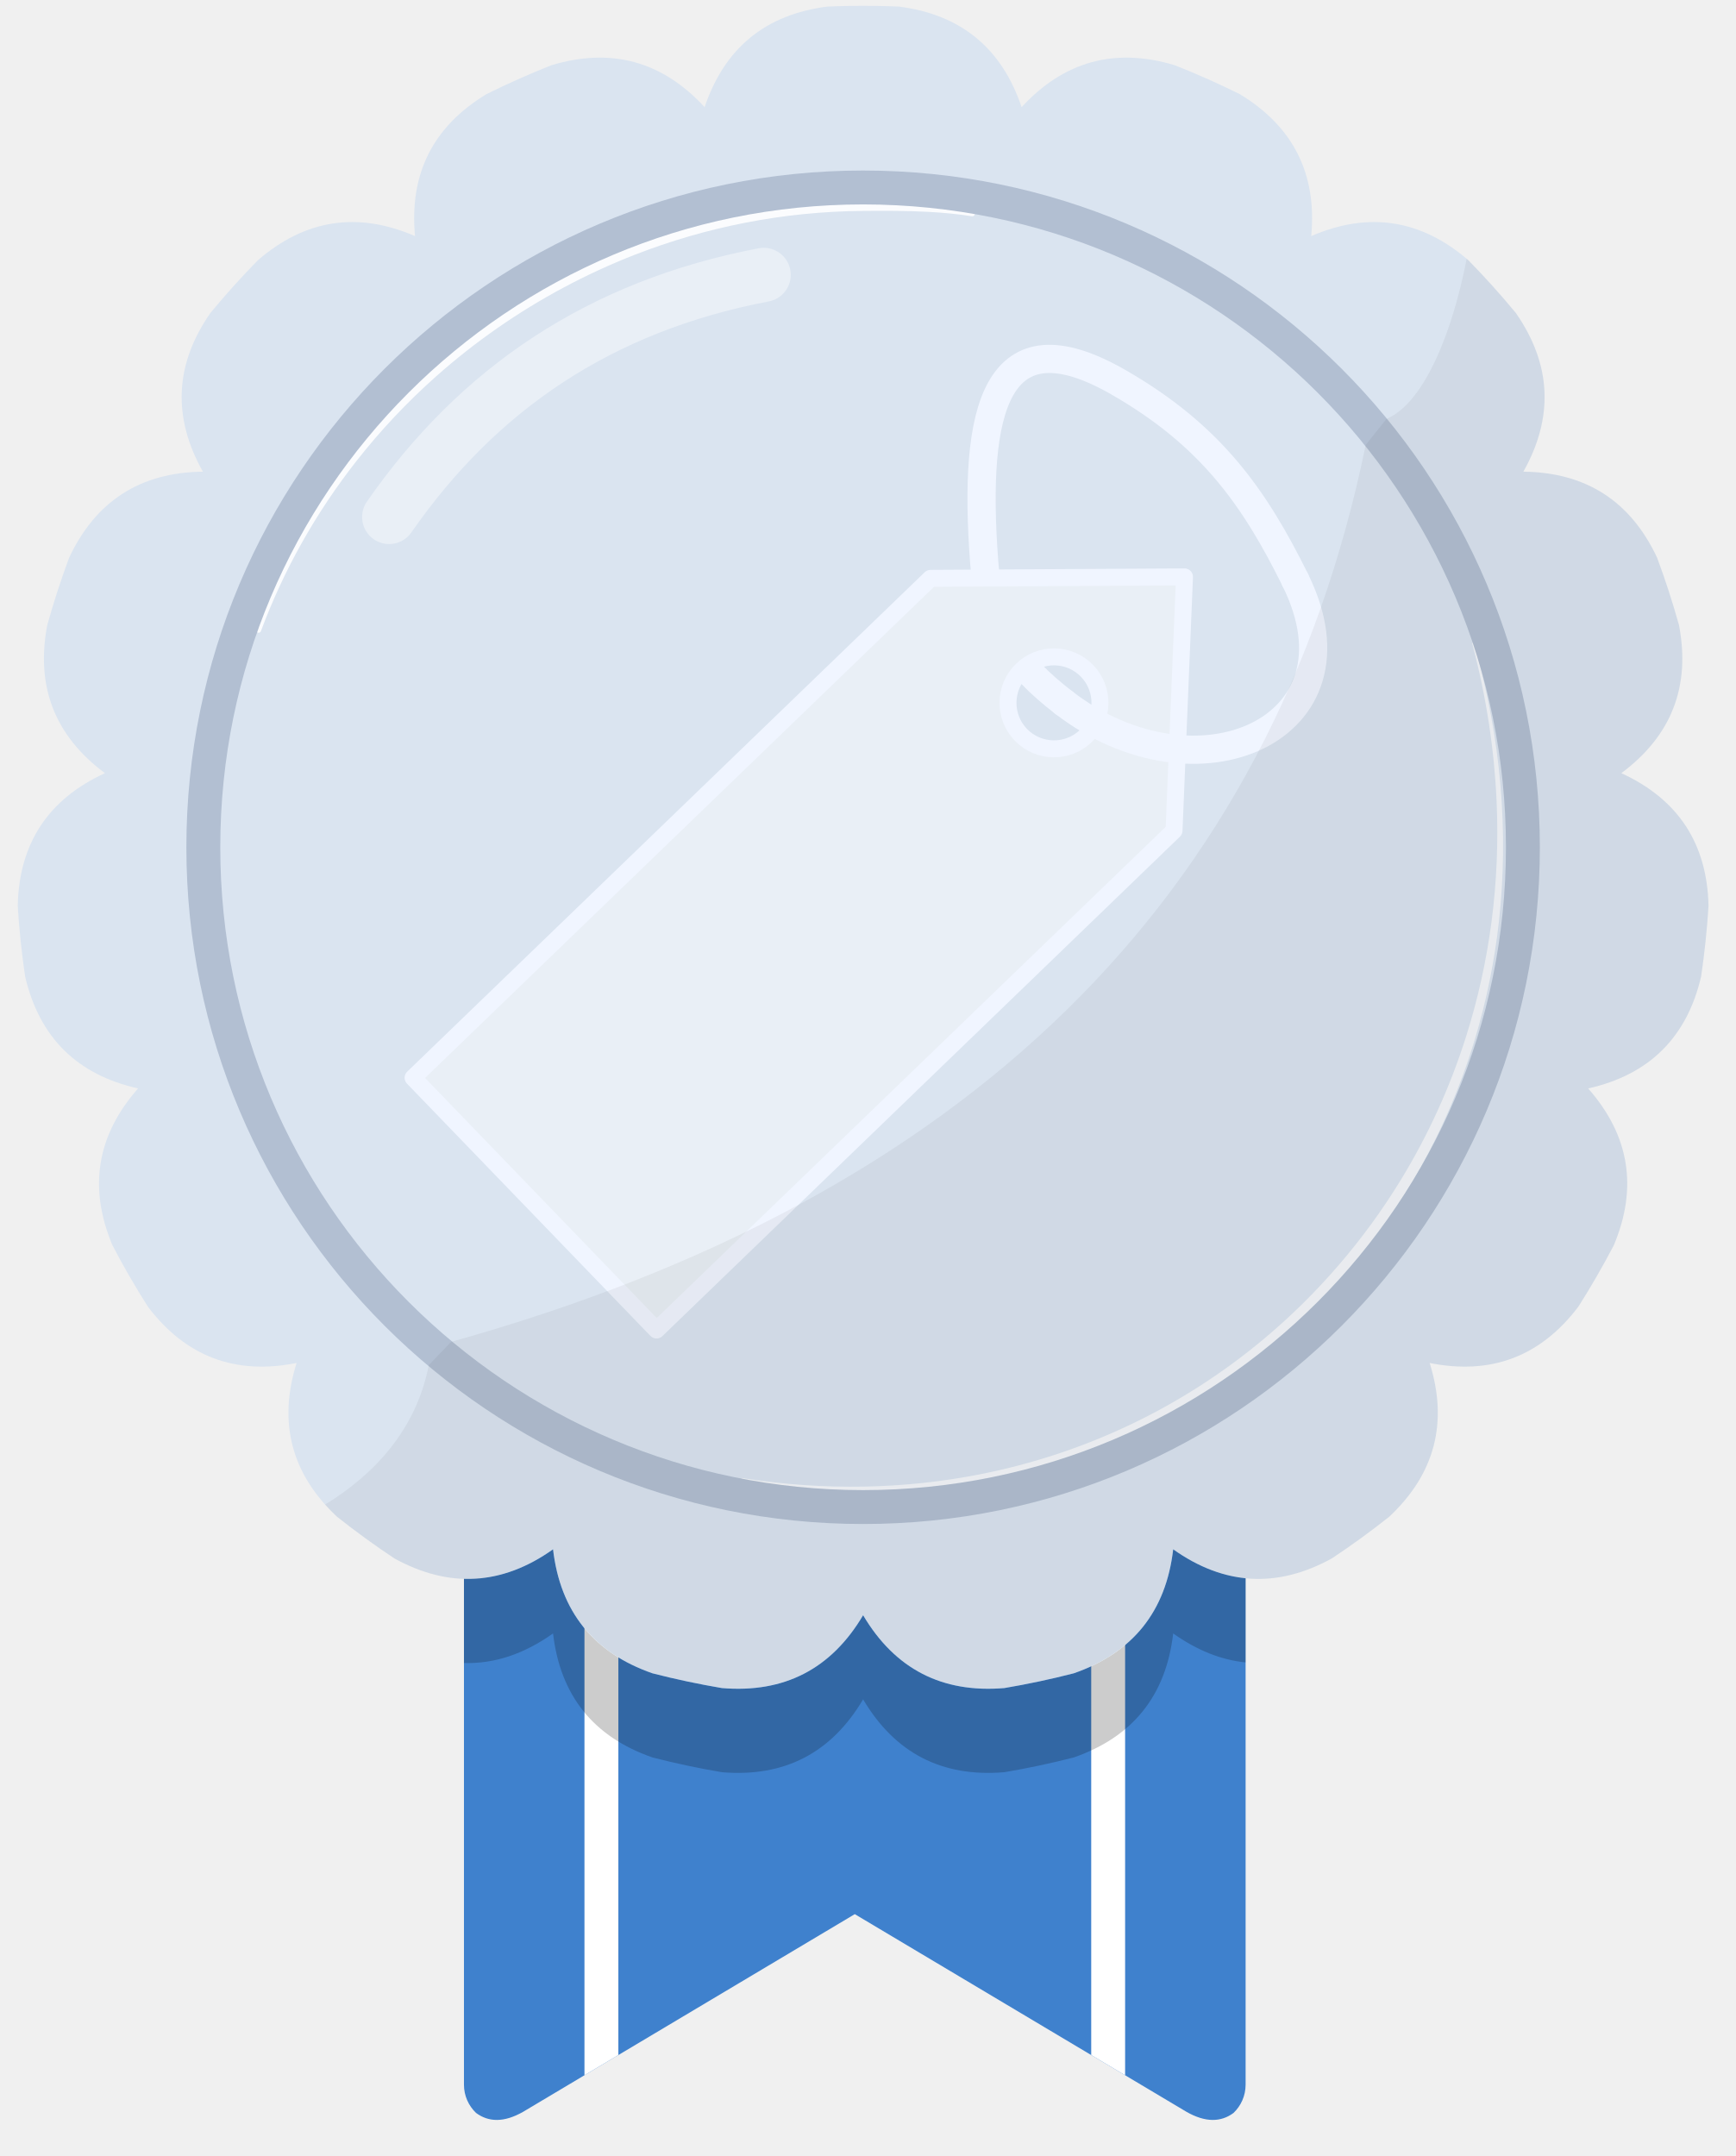
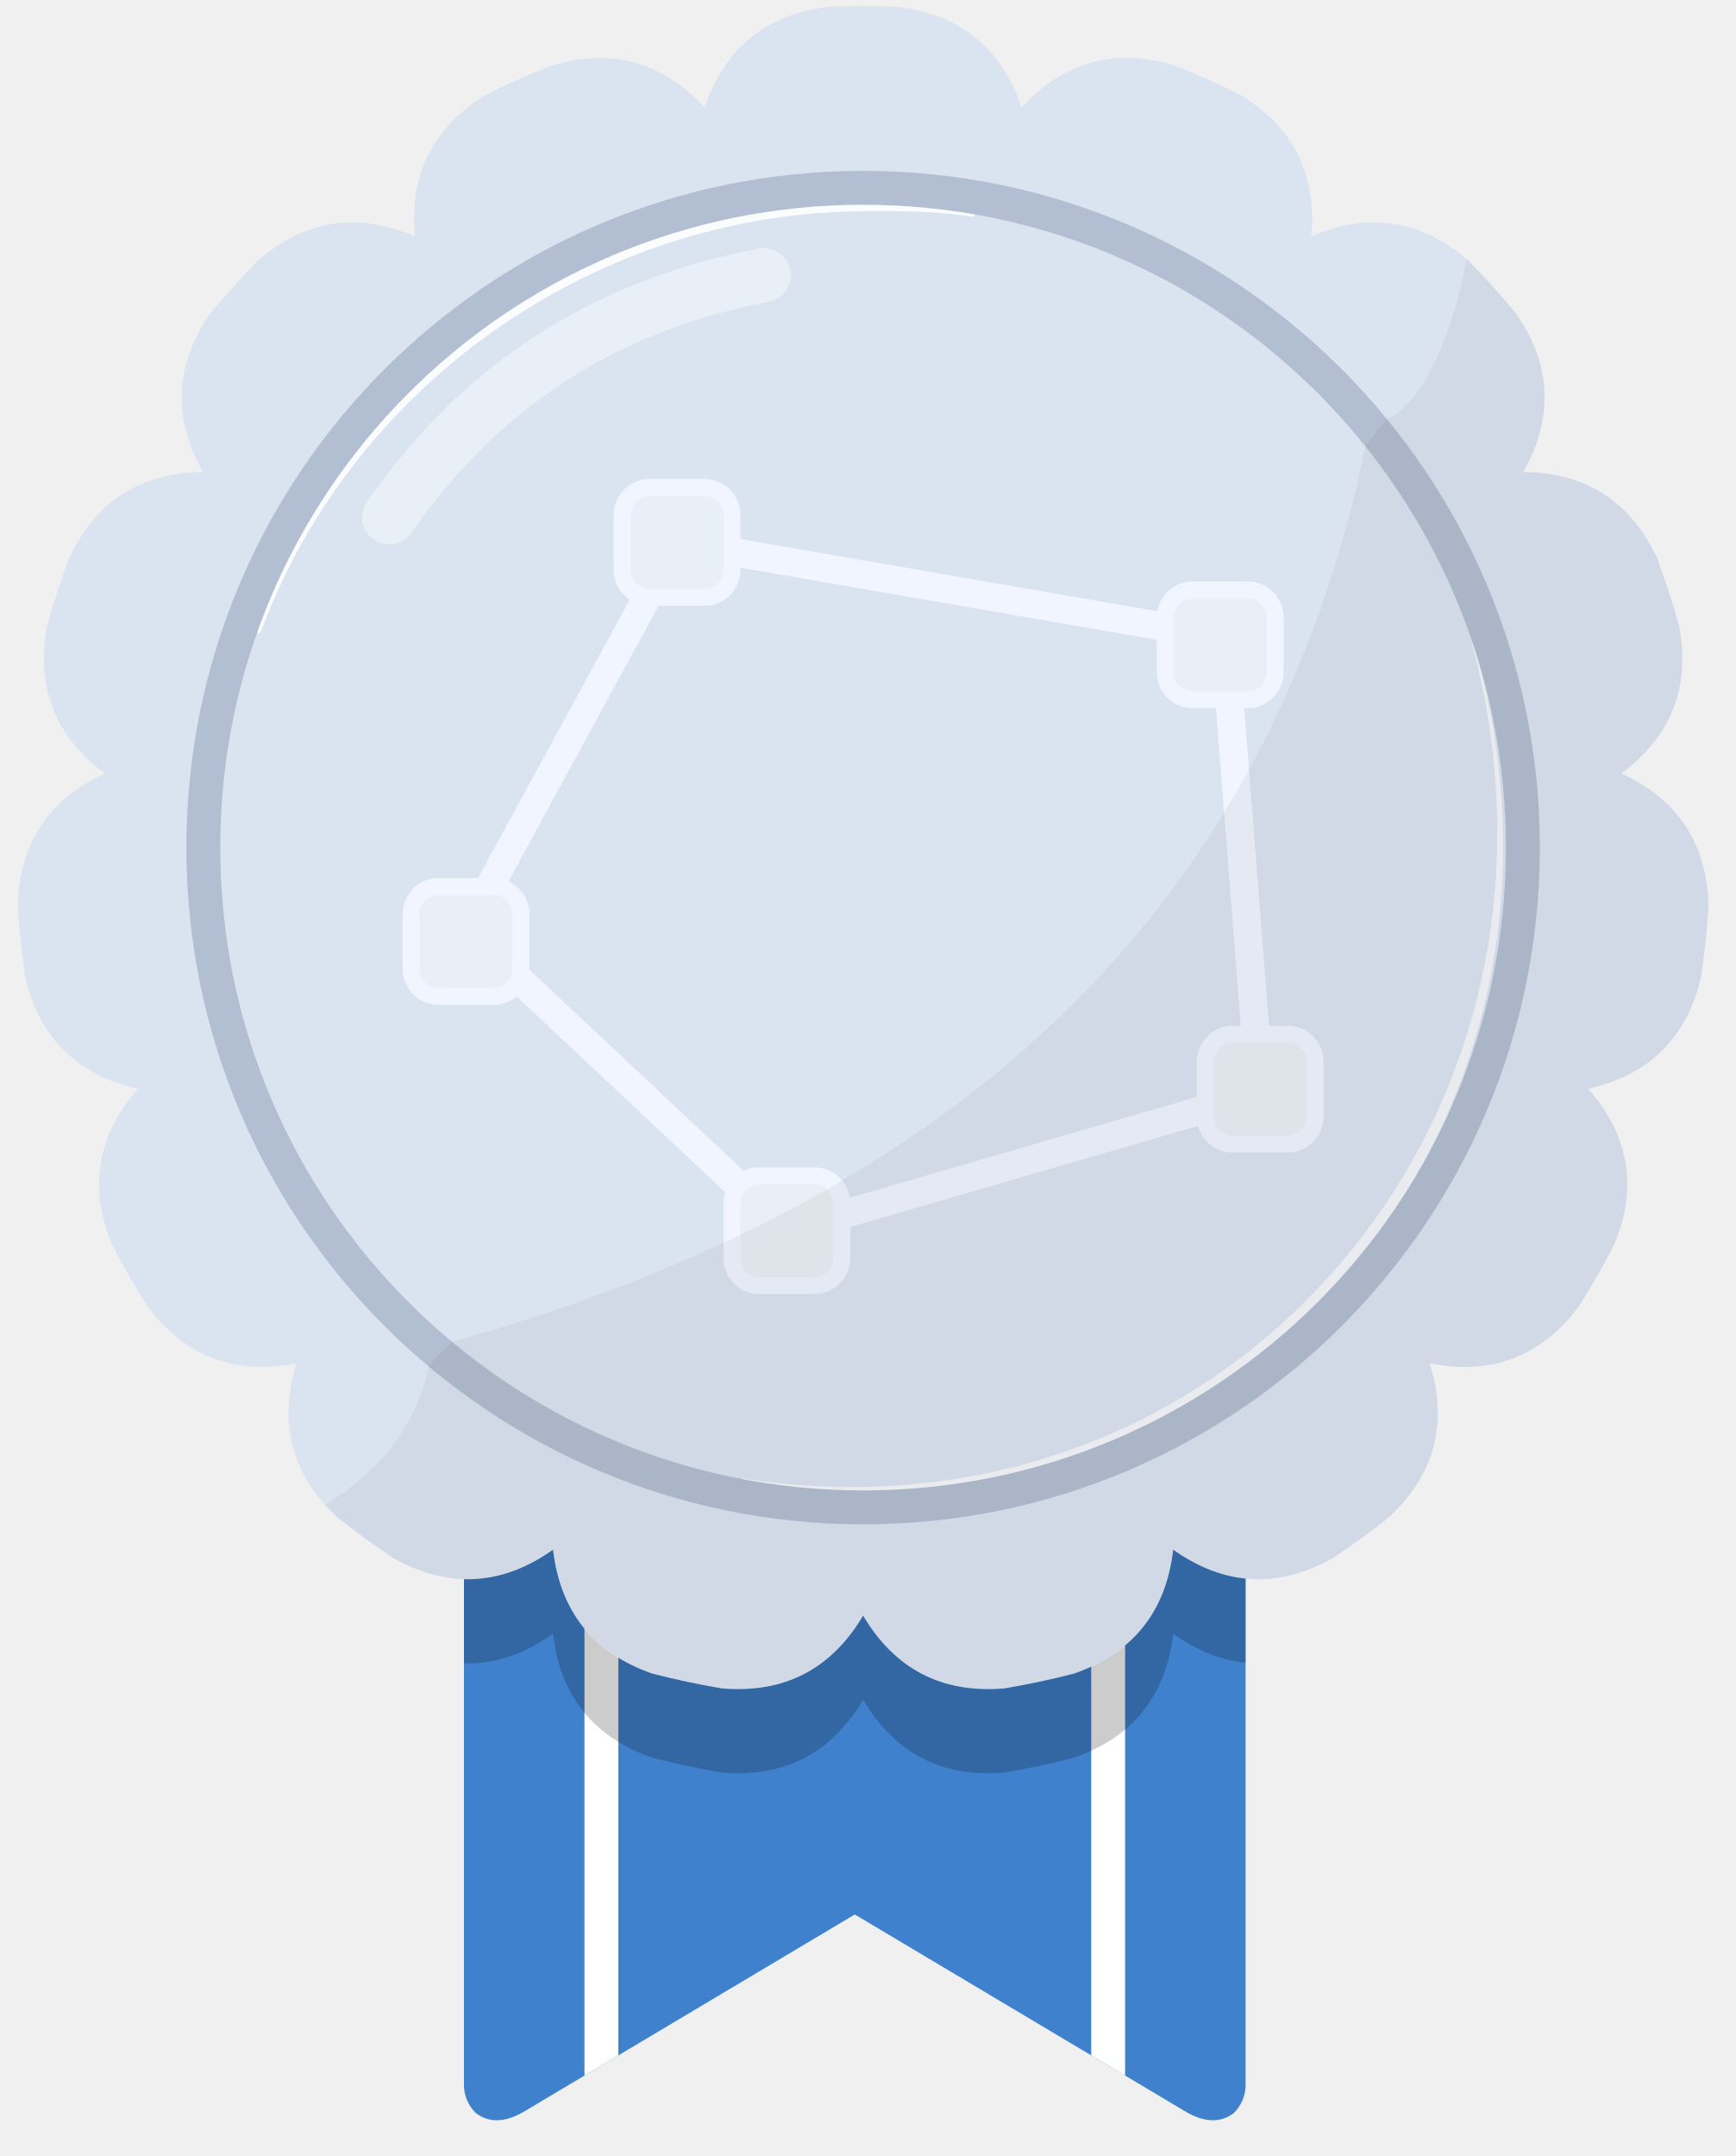
<svg xmlns="http://www.w3.org/2000/svg" width="100%" height="100%" viewBox="0 0 128 159" version="1.1" xml:space="preserve" style="fill-rule:evenodd;clip-rule:evenodd;stroke-linecap:round;stroke-linejoin:round;stroke-miterlimit:1.5;">
-   <rect id="SilverV-3" x="1.307" y="0.427" width="124.692" height="155.914" style="fill:none;" />
+   <rect id="SilverV-3" x="1.307" y="0.45" width="124.692" height="155.914" style="fill:none;" />
  <clipPath id="_clip1">
-     <rect x="1.307" y="0.427" width="124.692" height="155.914" />
+     <rect x="1.307" y="0.45" width="124.692" height="155.914" />
  </clipPath>
  <g clip-path="url(#_clip1)">
    <g id="Bronze">
-       <path d="M35.106,155.822c-0.548,-0.524 -0.89,-1.263 -0.89,-2.081l0,-52.472c20.133,13.42 39.341,13.583 57.645,0.796l0,51.676c0,0.819 -0.342,1.558 -0.89,2.083c-0.93,0.689 -2.071,0.717 -3.479,-0.087l-24.453,-14.573l-24.463,14.579c-1.405,0.799 -2.543,0.768 -3.47,0.079Z" style="fill:#3f81cd;" />
+       <path d="M35.106,155.846c-0.548,-0.525 -0.89,-1.264 -0.89,-2.081l0,-52.473c20.133,13.421 39.341,13.583 57.645,0.796l0,51.677c0,0.818 -0.342,1.558 -0.89,2.083c-0.93,0.689 -2.071,0.717 -3.479,-0.088l-24.453,-14.572l-24.463,14.579c-1.405,0.798 -2.543,0.768 -3.47,0.079Z" style="fill:#3f81cd;" />
      <clipPath id="_clip2">
-         <path d="M35.106,155.822c-0.548,-0.524 -0.89,-1.263 -0.89,-2.081l0,-52.472c20.133,13.42 39.341,13.583 57.645,0.796l0,51.676c0,0.819 -0.342,1.558 -0.89,2.083c-0.93,0.689 -2.071,0.717 -3.479,-0.087l-24.453,-14.573l-24.463,14.579c-1.405,0.799 -2.543,0.768 -3.47,0.079Z" />
+         <path d="M35.106,155.846c-0.548,-0.525 -0.89,-1.264 -0.89,-2.081l0,-52.473c20.133,13.421 39.341,13.583 57.645,0.796l0,51.677c0,0.818 -0.342,1.558 -0.89,2.083c-0.93,0.689 -2.071,0.717 -3.479,-0.088l-24.453,-14.572l-24.463,14.579c-1.405,0.798 -2.543,0.768 -3.47,0.079Z" />
      </clipPath>
      <g clip-path="url(#_clip2)">
        <g>
-           <path d="M44.353,113.889l0,40.332" style="fill:none;stroke:#fff;stroke-width:2.5px;" />
-           <path d="M81.725,113.889l-0,40.332" style="fill:none;stroke:#fff;stroke-width:2.5px;" />
+           <path d="M44.353,113.912l0,40.332" style="fill:none;stroke:#fff;stroke-width:2.5px;" />
+           <path d="M81.725,113.912l-0,40.332" style="fill:none;stroke:#fff;stroke-width:2.5px;" />
        </g>
-         <path d="M34.216,116.346c2.234,0.161 4.425,-0.566 6.57,-2.088c0.533,4.58 2.977,7.629 7.332,9.145c1.69,0.434 3.397,0.797 5.118,1.088c4.595,0.386 8.067,-1.405 10.417,-5.372c2.351,3.967 5.823,5.758 10.418,5.372c1.721,-0.291 3.428,-0.654 5.118,-1.088c4.355,-1.516 6.799,-4.565 7.332,-9.145c1.748,1.24 3.526,1.952 5.34,2.081l0,6.261c-1.81,-0.183 -3.59,-0.895 -5.34,-2.137c-0.533,4.581 -2.977,7.629 -7.332,9.145c-1.69,0.434 -3.397,0.797 -5.118,1.088c-4.595,0.386 -8.067,-1.405 -10.418,-5.372c-2.35,3.967 -5.822,5.758 -10.417,5.372c-1.721,-0.291 -3.428,-0.654 -5.118,-1.088c-4.355,-1.516 -6.799,-4.564 -7.332,-9.145c-2.145,1.522 -4.335,2.249 -6.57,2.18l0,-6.297Z" style="fill-opacity:0.2;" />
+         <path d="M34.216,116.369c2.234,0.161 4.425,-0.565 6.57,-2.087c0.533,4.58 2.977,7.628 7.332,9.145c1.69,0.433 3.397,0.796 5.118,1.087c4.595,0.386 8.067,-1.405 10.417,-5.372c2.351,3.967 5.823,5.758 10.418,5.372c1.721,-0.291 3.428,-0.654 5.118,-1.087c4.355,-1.517 6.799,-4.565 7.332,-9.145c1.748,1.24 3.526,1.952 5.34,2.081l0,6.261c-1.81,-0.183 -3.59,-0.896 -5.34,-2.137c-0.533,4.58 -2.977,7.628 -7.332,9.145c-1.69,0.434 -3.397,0.797 -5.118,1.088c-4.595,0.386 -8.067,-1.405 -10.418,-5.372c-2.35,3.967 -5.822,5.758 -10.417,5.372c-1.721,-0.291 -3.428,-0.654 -5.118,-1.088c-4.355,-1.517 -6.799,-4.565 -7.332,-9.145c-2.145,1.521 -4.335,2.248 -6.57,2.18l0,-6.298Z" style="fill-opacity:0.2;" />
      </g>
    </g>
-     <path d="M66.269,0.482c-1.743,-0.073 -3.488,-0.073 -5.231,-0c-4.575,0.578 -7.6,3.051 -9.074,7.42c-3.124,-3.392 -6.893,-4.421 -11.307,-3.088c-1.622,0.642 -3.217,1.352 -4.78,2.128c-3.944,2.388 -5.701,5.878 -5.27,10.469c-4.234,-1.828 -8.096,-1.235 -11.586,1.778c-1.221,1.246 -2.389,2.543 -3.501,3.888c-2.632,3.786 -2.817,7.689 -0.557,11.708c-4.611,0.052 -7.898,2.164 -9.861,6.336c-0.608,1.635 -1.148,3.296 -1.617,4.976c-0.864,4.529 0.554,8.17 4.254,10.922c-4.191,1.923 -6.335,5.19 -6.432,9.8c0.11,1.741 0.292,3.477 0.547,5.203c1.053,4.489 3.829,7.239 8.329,8.248c-3.047,3.461 -3.677,7.317 -1.89,11.568c0.808,1.546 1.681,3.058 2.616,4.531c2.788,3.673 6.442,5.055 10.963,4.147c-1.376,4.402 -0.383,8.181 2.979,11.337c1.367,1.084 2.779,2.11 4.232,3.075c4.041,2.222 7.942,1.998 11.703,-0.67c0.533,4.58 2.977,7.629 7.332,9.145c1.69,0.434 3.397,0.797 5.118,1.088c4.595,0.386 8.067,-1.405 10.417,-5.372c2.351,3.967 5.823,5.758 10.418,5.372c1.721,-0.291 3.428,-0.654 5.118,-1.088c4.355,-1.516 6.799,-4.565 7.332,-9.145c3.761,2.668 7.662,2.892 11.703,0.67c1.453,-0.965 2.865,-1.991 4.232,-3.075c3.362,-3.156 4.355,-6.935 2.979,-11.337c4.521,0.908 8.175,-0.474 10.963,-4.147c0.935,-1.473 1.808,-2.985 2.616,-4.531c1.787,-4.251 1.157,-8.107 -1.89,-11.568c4.5,-1.009 7.276,-3.759 8.329,-8.248c0.255,-1.726 0.437,-3.462 0.547,-5.203c-0.097,-4.61 -2.241,-7.877 -6.432,-9.8c3.7,-2.752 5.118,-6.393 4.254,-10.922c-0.469,-1.68 -1.009,-3.341 -1.617,-4.976c-1.963,-4.172 -5.251,-6.284 -9.861,-6.336c2.26,-4.019 2.075,-7.922 -0.557,-11.708c-1.112,-1.345 -2.28,-2.642 -3.501,-3.888c-3.49,-3.013 -7.352,-3.606 -11.586,-1.778c0.431,-4.591 -1.326,-8.081 -5.27,-10.469c-1.563,-0.776 -3.158,-1.486 -4.78,-2.128c-4.414,-1.333 -8.183,-0.304 -11.307,3.088c-1.474,-4.369 -4.499,-6.842 -9.074,-7.42Z" style="fill:#dae4f0;" />
+     <path d="M66.269,0.505c-1.743,-0.073 -3.488,-0.073 -5.231,0c-4.575,0.578 -7.6,3.052 -9.074,7.421c-3.124,-3.392 -6.893,-4.422 -11.307,-3.089c-1.622,0.642 -3.217,1.352 -4.78,2.128c-3.944,2.389 -5.701,5.879 -5.27,10.47c-4.234,-1.828 -8.096,-1.236 -11.586,1.777c-1.221,1.247 -2.389,2.544 -3.501,3.888c-2.632,3.787 -2.817,7.689 -0.557,11.708c-4.611,0.052 -7.898,2.164 -9.861,6.337c-0.608,1.635 -1.148,3.295 -1.617,4.975c-0.864,4.53 0.554,8.171 4.254,10.923c-4.191,1.923 -6.335,5.189 -6.432,9.799c0.11,1.741 0.292,3.477 0.547,5.203c1.053,4.49 3.829,7.239 8.329,8.248c-3.047,3.462 -3.677,7.318 -1.89,11.569c0.808,1.546 1.681,3.057 2.616,4.531c2.788,3.672 6.442,5.055 10.963,4.147c-1.376,4.401 -0.383,8.18 2.979,11.337c1.367,1.083 2.779,2.109 4.232,3.075c4.041,2.221 7.942,1.998 11.703,-0.67c0.533,4.58 2.977,7.628 7.332,9.145c1.69,0.433 3.397,0.796 5.118,1.087c4.595,0.386 8.067,-1.405 10.417,-5.372c2.351,3.967 5.823,5.758 10.418,5.372c1.721,-0.291 3.428,-0.654 5.118,-1.087c4.355,-1.517 6.799,-4.565 7.332,-9.145c3.761,2.668 7.662,2.891 11.703,0.67c1.453,-0.966 2.865,-1.992 4.232,-3.075c3.362,-3.157 4.355,-6.936 2.979,-11.337c4.521,0.908 8.175,-0.475 10.963,-4.147c0.935,-1.474 1.808,-2.985 2.616,-4.531c1.787,-4.251 1.157,-8.107 -1.89,-11.569c4.5,-1.009 7.276,-3.758 8.329,-8.248c0.255,-1.726 0.437,-3.462 0.547,-5.203c-0.097,-4.61 -2.241,-7.876 -6.432,-9.799c3.7,-2.752 5.118,-6.393 4.254,-10.923c-0.469,-1.68 -1.009,-3.34 -1.617,-4.975c-1.963,-4.173 -5.251,-6.285 -9.861,-6.337c2.26,-4.019 2.075,-7.921 -0.557,-11.708c-1.112,-1.344 -2.28,-2.641 -3.501,-3.888c-3.49,-3.013 -7.352,-3.605 -11.586,-1.777c0.431,-4.591 -1.326,-8.081 -5.27,-10.47c-1.563,-0.776 -3.158,-1.486 -4.78,-2.128c-4.414,-1.333 -8.183,-0.303 -11.307,3.089c-1.474,-4.369 -4.499,-6.843 -9.074,-7.421Z" style="fill:#dae4f0;" />
    <clipPath id="_clip3">
-       <path d="M66.269,0.482c-1.743,-0.073 -3.488,-0.073 -5.231,-0c-4.575,0.578 -7.6,3.051 -9.074,7.42c-3.124,-3.392 -6.893,-4.421 -11.307,-3.088c-1.622,0.642 -3.217,1.352 -4.78,2.128c-3.944,2.388 -5.701,5.878 -5.27,10.469c-4.234,-1.828 -8.096,-1.235 -11.586,1.778c-1.221,1.246 -2.389,2.543 -3.501,3.888c-2.632,3.786 -2.817,7.689 -0.557,11.708c-4.611,0.052 -7.898,2.164 -9.861,6.336c-0.608,1.635 -1.148,3.296 -1.617,4.976c-0.864,4.529 0.554,8.17 4.254,10.922c-4.191,1.923 -6.335,5.19 -6.432,9.8c0.11,1.741 0.292,3.477 0.547,5.203c1.053,4.489 3.829,7.239 8.329,8.248c-3.047,3.461 -3.677,7.317 -1.89,11.568c0.808,1.546 1.681,3.058 2.616,4.531c2.788,3.673 6.442,5.055 10.963,4.147c-1.376,4.402 -0.383,8.181 2.979,11.337c1.367,1.084 2.779,2.11 4.232,3.075c4.041,2.222 7.942,1.998 11.703,-0.67c0.533,4.58 2.977,7.629 7.332,9.145c1.69,0.434 3.397,0.797 5.118,1.088c4.595,0.386 8.067,-1.405 10.417,-5.372c2.351,3.967 5.823,5.758 10.418,5.372c1.721,-0.291 3.428,-0.654 5.118,-1.088c4.355,-1.516 6.799,-4.565 7.332,-9.145c3.761,2.668 7.662,2.892 11.703,0.67c1.453,-0.965 2.865,-1.991 4.232,-3.075c3.362,-3.156 4.355,-6.935 2.979,-11.337c4.521,0.908 8.175,-0.474 10.963,-4.147c0.935,-1.473 1.808,-2.985 2.616,-4.531c1.787,-4.251 1.157,-8.107 -1.89,-11.568c4.5,-1.009 7.276,-3.759 8.329,-8.248c0.255,-1.726 0.437,-3.462 0.547,-5.203c-0.097,-4.61 -2.241,-7.877 -6.432,-9.8c3.7,-2.752 5.118,-6.393 4.254,-10.922c-0.469,-1.68 -1.009,-3.341 -1.617,-4.976c-1.963,-4.172 -5.251,-6.284 -9.861,-6.336c2.26,-4.019 2.075,-7.922 -0.557,-11.708c-1.112,-1.345 -2.28,-2.642 -3.501,-3.888c-3.49,-3.013 -7.352,-3.606 -11.586,-1.778c0.431,-4.591 -1.326,-8.081 -5.27,-10.469c-1.563,-0.776 -3.158,-1.486 -4.78,-2.128c-4.414,-1.333 -8.183,-0.304 -11.307,3.088c-1.474,-4.369 -4.499,-6.842 -9.074,-7.42Z" />
+       <path d="M66.269,0.505c-1.743,-0.073 -3.488,-0.073 -5.231,0c-4.575,0.578 -7.6,3.052 -9.074,7.421c-3.124,-3.392 -6.893,-4.422 -11.307,-3.089c-1.622,0.642 -3.217,1.352 -4.78,2.128c-3.944,2.389 -5.701,5.879 -5.27,10.47c-4.234,-1.828 -8.096,-1.236 -11.586,1.777c-1.221,1.247 -2.389,2.544 -3.501,3.888c-2.632,3.787 -2.817,7.689 -0.557,11.708c-4.611,0.052 -7.898,2.164 -9.861,6.337c-0.608,1.635 -1.148,3.295 -1.617,4.975c-0.864,4.53 0.554,8.171 4.254,10.923c-4.191,1.923 -6.335,5.189 -6.432,9.799c0.11,1.741 0.292,3.477 0.547,5.203c1.053,4.49 3.829,7.239 8.329,8.248c-3.047,3.462 -3.677,7.318 -1.89,11.569c0.808,1.546 1.681,3.057 2.616,4.531c2.788,3.672 6.442,5.055 10.963,4.147c-1.376,4.401 -0.383,8.18 2.979,11.337c1.367,1.083 2.779,2.109 4.232,3.075c4.041,2.221 7.942,1.998 11.703,-0.67c0.533,4.58 2.977,7.628 7.332,9.145c1.69,0.433 3.397,0.796 5.118,1.087c4.595,0.386 8.067,-1.405 10.417,-5.372c2.351,3.967 5.823,5.758 10.418,5.372c1.721,-0.291 3.428,-0.654 5.118,-1.087c4.355,-1.517 6.799,-4.565 7.332,-9.145c3.761,2.668 7.662,2.891 11.703,0.67c1.453,-0.966 2.865,-1.992 4.232,-3.075c3.362,-3.157 4.355,-6.936 2.979,-11.337c4.521,0.908 8.175,-0.475 10.963,-4.147c0.935,-1.474 1.808,-2.985 2.616,-4.531c1.787,-4.251 1.157,-8.107 -1.89,-11.569c4.5,-1.009 7.276,-3.758 8.329,-8.248c0.255,-1.726 0.437,-3.462 0.547,-5.203c-0.097,-4.61 -2.241,-7.876 -6.432,-9.799c3.7,-2.752 5.118,-6.393 4.254,-10.923c-0.469,-1.68 -1.009,-3.34 -1.617,-4.975c-1.963,-4.173 -5.251,-6.285 -9.861,-6.337c2.26,-4.019 2.075,-7.921 -0.557,-11.708c-1.112,-1.344 -2.28,-2.641 -3.501,-3.888c-3.49,-3.013 -7.352,-3.605 -11.586,-1.777c0.431,-4.591 -1.326,-8.081 -5.27,-10.47c-1.563,-0.776 -3.158,-1.486 -4.78,-2.128c-4.414,-1.333 -8.183,-0.303 -11.307,3.089c-1.474,-4.369 -4.499,-6.843 -9.074,-7.421Z" />
    </clipPath>
    <g clip-path="url(#_clip3)">
-       <path d="M108.578,47.474c1.041,3.934 1.622,7.813 1.792,11.596c0.276,6.096 -0.532,11.937 -2.241,17.347c-1.191,3.769 -2.82,7.326 -4.831,10.615c-1.36,2.224 -2.896,4.323 -4.585,6.283c-1.696,1.967 -3.548,3.794 -5.542,5.458c-2.975,2.482 -6.265,4.604 -9.816,6.293c-3.469,1.651 -7.184,2.892 -11.094,3.662c-5.51,1.085 -11.403,1.238 -17.53,0.277c-0.036,-0.006 -0.07,0.018 -0.075,0.054c-0.006,0.035 0.018,0.069 0.053,0.075c6.145,1.084 12.077,1.047 17.638,0.052c3.969,-0.711 7.75,-1.908 11.283,-3.53c3.63,-1.667 7.001,-3.78 10.044,-6.275c2.044,-1.675 3.942,-3.522 5.669,-5.522c1.721,-1.993 3.273,-4.138 4.641,-6.411c2.019,-3.354 3.636,-6.988 4.793,-10.832c0.843,-2.797 1.44,-5.707 1.771,-8.702c0.718,-6.509 0.177,-13.421 -1.844,-20.475c-0.01,-0.034 -0.046,-0.055 -0.081,-0.045c-0.035,0.009 -0.055,0.045 -0.045,0.08Z" style="fill:#fff;fill-opacity:0.7;" />
-       <path d="M19.24,46.55c1.689,-4.552 4.079,-8.761 7.022,-12.519c1.774,-2.266 3.751,-4.367 5.902,-6.277c1.43,-1.271 2.937,-2.457 4.512,-3.554c1.568,-1.091 3.202,-2.093 4.897,-2.998c1.682,-0.899 3.423,-1.704 5.216,-2.404c5.239,-2.045 10.924,-3.199 16.864,-3.244c1.605,-0.015 3.235,-0.016 4.836,0.071c1.085,0.059 2.157,0.159 3.197,0.324c0.094,0.017 0.184,-0.047 0.2,-0.142c0.016,-0.095 -0.047,-0.185 -0.142,-0.201c-1.049,-0.189 -2.131,-0.312 -3.229,-0.393c-1.608,-0.118 -3.248,-0.146 -4.862,-0.16c-6.02,-0.046 -11.804,1.021 -17.138,3.029c-1.832,0.69 -3.611,1.491 -5.326,2.397c-1.728,0.913 -3.392,1.933 -4.982,3.05c-1.597,1.121 -3.12,2.341 -4.56,3.65c-2.161,1.964 -4.137,4.126 -5.898,6.457c-2.908,3.85 -5.225,8.161 -6.837,12.796c-0.032,0.09 0.015,0.19 0.105,0.223c0.091,0.032 0.19,-0.015 0.223,-0.105Z" style="fill:#fff;fill-opacity:0.9;" />
-       <path d="M28.699,38.128c6.55,-9.429 15.531,-15.554 27.623,-17.858" style="fill:none;stroke:#fff;stroke-opacity:0.4;stroke-width:3.99px;" />
-       <circle cx="63.653" cy="62.484" r="48.658" style="fill:none;stroke:#b2bfd2;stroke-width:2.5px;" />
+       <path d="M108.578,47.498c1.041,3.933 1.622,7.813 1.792,11.596c0.276,6.095 -0.532,11.936 -2.241,17.346c-1.191,3.769 -2.82,7.327 -4.831,10.615c-1.36,2.224 -2.896,4.323 -4.585,6.283c-1.696,1.968 -3.548,3.795 -5.542,5.458c-2.975,2.483 -6.265,4.604 -9.816,6.294c-3.469,1.65 -7.184,2.892 -11.094,3.662c-5.51,1.085 -11.403,1.238 -17.53,0.276c-0.036,-0.006 -0.07,0.019 -0.075,0.054c-0.006,0.036 0.018,0.07 0.053,0.076c6.145,1.084 12.077,1.047 17.638,0.051c3.969,-0.71 7.75,-1.908 11.283,-3.53c3.63,-1.666 7.001,-3.779 10.044,-6.274c2.044,-1.675 3.942,-3.522 5.669,-5.523c1.721,-1.993 3.273,-4.138 4.641,-6.411c2.019,-3.354 3.636,-6.987 4.793,-10.831c0.843,-2.798 1.44,-5.707 1.771,-8.702c0.718,-6.51 0.177,-13.422 -1.844,-20.475c-0.01,-0.035 -0.046,-0.055 -0.081,-0.046c-0.035,0.01 -0.055,0.046 -0.045,0.081Z" style="fill:#fff;fill-opacity:0.7;" />
+       <path d="M19.24,46.573c1.689,-4.552 4.079,-8.761 7.022,-12.519c1.774,-2.266 3.751,-4.366 5.902,-6.277c1.43,-1.27 2.937,-2.457 4.512,-3.553c1.568,-1.092 3.202,-2.093 4.897,-2.999c1.682,-0.899 3.423,-1.703 5.216,-2.403c5.239,-2.045 10.924,-3.199 16.864,-3.245c1.605,-0.014 3.235,-0.016 4.836,0.071c1.085,0.06 2.157,0.159 3.197,0.325c0.094,0.016 0.184,-0.048 0.2,-0.143c0.016,-0.094 -0.047,-0.184 -0.142,-0.201c-1.049,-0.188 -2.131,-0.311 -3.229,-0.392c-1.608,-0.119 -3.248,-0.146 -4.862,-0.161c-6.02,-0.046 -11.804,1.021 -17.138,3.03c-1.832,0.689 -3.611,1.49 -5.326,2.396c-1.728,0.914 -3.392,1.933 -4.982,3.05c-1.597,1.122 -3.12,2.342 -4.56,3.65c-2.161,1.964 -4.137,4.126 -5.898,6.458c-2.908,3.85 -5.225,8.16 -6.837,12.795c-0.032,0.091 0.015,0.191 0.105,0.223c0.091,0.033 0.19,-0.014 0.223,-0.105Z" style="fill:#fff;fill-opacity:0.9;" />
+       <path d="M28.699,38.152c6.55,-9.429 15.531,-15.555 27.623,-17.858" style="fill:none;stroke:#fff;stroke-opacity:0.4;stroke-width:3.99px;" />
+       <circle cx="63.653" cy="62.508" r="48.658" style="fill:none;stroke:#b2bfd2;stroke-width:2.5px;" />
    </g>
    <g>
-       <path d="M95.53,42.784c-3.033,-6.133 -6.237,-10.68 -13.035,-14.587c-9.034,-5.192 -10.777,1.91 -9.908,13.303c0.365,4.777 2.181,7.477 5.876,10.322" style="fill:none;stroke:#f0f5ff;stroke-width:2.08px;" />
-       <path d="M87.354,42.545l-0.772,18.709l-38.165,36.831l-17.953,-18.603l38.165,-36.831l18.725,-0.106Zm-7.184,6.933c1.299,1.347 1.261,3.496 -0.086,4.796c-1.347,1.3 -3.496,1.262 -4.796,-0.085c-1.299,-1.347 -1.261,-3.496 0.086,-4.796c1.347,-1.3 3.496,-1.262 4.796,0.085Z" style="fill:#e9eff6;stroke:#f0f5ff;stroke-width:1.25px;stroke-linecap:butt;stroke-miterlimit:2;" />
-       <path d="M78.463,51.822c9.783,7.535 22.532,2.012 17.067,-9.038" style="fill:none;stroke:#f0f5ff;stroke-width:2.08px;" />
+       <path d="M49.932,39.999l-15.562,28.56l23.662,22.204l34.905,-10.146l-2.633,-33.624l-40.372,-6.994Z" style="fill:none;stroke:#f0f5ff;stroke-width:2.08px;" />
+       <path d="M53.982,37.974c0,-1.118 -0.907,-2.025 -2.025,-2.025l-4.05,-0c-1.118,-0 -2.025,0.907 -2.025,2.025l-0,4.05c-0,1.117 0.907,2.025 2.025,2.025l4.05,-0c1.118,-0 2.025,-0.908 2.025,-2.025l0,-4.05Z" style="fill:#e9eff6;stroke:#f0f5ff;stroke-width:1.25px;stroke-linecap:butt;stroke-miterlimit:2;" />
+       <path d="M38.42,67.406c0,-1.118 -0.907,-2.025 -2.025,-2.025l-4.05,-0c-1.117,-0 -2.025,0.907 -2.025,2.025l0,4.05c0,1.117 0.908,2.025 2.025,2.025l4.05,-0c1.118,-0 2.025,-0.908 2.025,-2.025l0,-4.05Z" style="fill:#e9eff6;stroke:#f0f5ff;stroke-width:1.25px;stroke-linecap:butt;stroke-miterlimit:2;" />
+       <path d="M62.082,88.738c0,-1.118 -0.907,-2.025 -2.025,-2.025l-4.05,-0c-1.118,-0 -2.025,0.907 -2.025,2.025l0,4.05c0,1.118 0.907,2.025 2.025,2.025l4.05,0c1.118,0 2.025,-0.907 2.025,-2.025l0,-4.05Z" style="fill:#e9eff6;stroke:#f0f5ff;stroke-width:1.25px;stroke-linecap:butt;stroke-miterlimit:2;" />
+       <path d="M96.987,78.298c-0,-1.118 -0.908,-2.025 -2.025,-2.025l-4.05,-0c-1.118,-0 -2.025,0.907 -2.025,2.025l-0,4.05c-0,1.117 0.907,2.025 2.025,2.025l4.05,-0c1.117,-0 2.025,-0.908 2.025,-2.025l-0,-4.05Z" style="fill:#e9eff6;stroke:#f0f5ff;stroke-width:1.25px;stroke-linecap:butt;stroke-miterlimit:2;" />
+       <path d="M94.038,45.525c-0,-1.117 -0.907,-2.025 -2.025,-2.025l-4.05,0c-1.118,0 -2.025,0.908 -2.025,2.025l-0,4.05c-0,1.118 0.907,2.025 2.025,2.025l4.05,0c1.118,0 2.025,-0.907 2.025,-2.025l-0,-4.05Z" style="fill:#e9eff6;stroke:#f0f5ff;stroke-width:1.25px;stroke-linecap:butt;stroke-miterlimit:2;" />
    </g>
-     <path id="schatten" d="M108.165,19.086l0.121,0.103c1.221,1.246 2.389,2.543 3.501,3.888c2.632,3.786 2.817,7.689 0.557,11.708c4.61,0.052 7.898,2.164 9.861,6.336c0.608,1.635 1.148,3.296 1.617,4.976c0.864,4.529 -0.554,8.17 -4.254,10.922c4.191,1.923 6.335,5.19 6.432,9.8c-0.11,1.741 -0.292,3.477 -0.547,5.203c-1.053,4.489 -3.829,7.239 -8.329,8.248c3.047,3.461 3.677,7.317 1.89,11.568c-0.808,1.546 -1.681,3.058 -2.616,4.531c-2.788,3.673 -6.442,5.055 -10.963,4.147c1.376,4.402 0.383,8.181 -2.979,11.337c-1.367,1.084 -2.779,2.11 -4.232,3.075c-4.041,2.222 -7.942,1.998 -11.703,-0.67c-0.533,4.58 -2.977,7.629 -7.332,9.145c-1.69,0.434 -3.397,0.797 -5.118,1.088c-4.595,0.386 -8.067,-1.405 -10.418,-5.372c-2.35,3.967 -5.822,5.758 -10.417,5.372c-1.721,-0.291 -3.428,-0.654 -5.118,-1.088c-4.355,-1.516 -6.799,-4.565 -7.332,-9.145c-3.761,2.668 -7.662,2.892 -11.703,0.67c-1.453,-0.965 -2.865,-1.991 -4.232,-3.075c-0.312,-0.292 -0.603,-0.59 -0.874,-0.894c3.67,-2.26 6.715,-5.537 7.645,-10.285l1.647,-1.716c37.944,-10.584 60.534,-32.553 67.45,-66.146l1.529,-1.916c2.791,-1.179 4.87,-6.412 5.917,-11.81Z" style="fill-opacity:0.05;" />
+     <path id="schatten" d="M108.165,19.109l0.121,0.103c1.221,1.247 2.389,2.544 3.501,3.888c2.632,3.787 2.817,7.689 0.557,11.708c4.61,0.052 7.898,2.164 9.861,6.337c0.608,1.635 1.148,3.295 1.617,4.975c0.864,4.53 -0.554,8.171 -4.254,10.923c4.191,1.923 6.335,5.189 6.432,9.799c-0.11,1.741 -0.292,3.477 -0.547,5.203c-1.053,4.49 -3.829,7.239 -8.329,8.248c3.047,3.462 3.677,7.318 1.89,11.569c-0.808,1.546 -1.681,3.057 -2.616,4.531c-2.788,3.672 -6.442,5.055 -10.963,4.147c1.376,4.401 0.383,8.18 -2.979,11.337c-1.367,1.083 -2.779,2.109 -4.232,3.075c-4.041,2.221 -7.942,1.998 -11.703,-0.67c-0.533,4.58 -2.977,7.628 -7.332,9.145c-1.69,0.433 -3.397,0.796 -5.118,1.087c-4.595,0.386 -8.067,-1.405 -10.418,-5.372c-2.35,3.967 -5.822,5.758 -10.417,5.372c-1.721,-0.291 -3.428,-0.654 -5.118,-1.087c-4.355,-1.517 -6.799,-4.565 -7.332,-9.145c-3.761,2.668 -7.662,2.891 -11.703,0.67c-1.453,-0.966 -2.865,-1.992 -4.232,-3.075c-0.312,-0.293 -0.603,-0.591 -0.874,-0.894c3.67,-2.261 6.715,-5.537 7.645,-10.286l1.647,-1.716c37.944,-10.583 60.534,-32.553 67.45,-66.145l1.529,-1.917c2.791,-1.178 4.87,-6.412 5.917,-11.81Z" style="fill-opacity:0.05;" />
  </g>
</svg>
